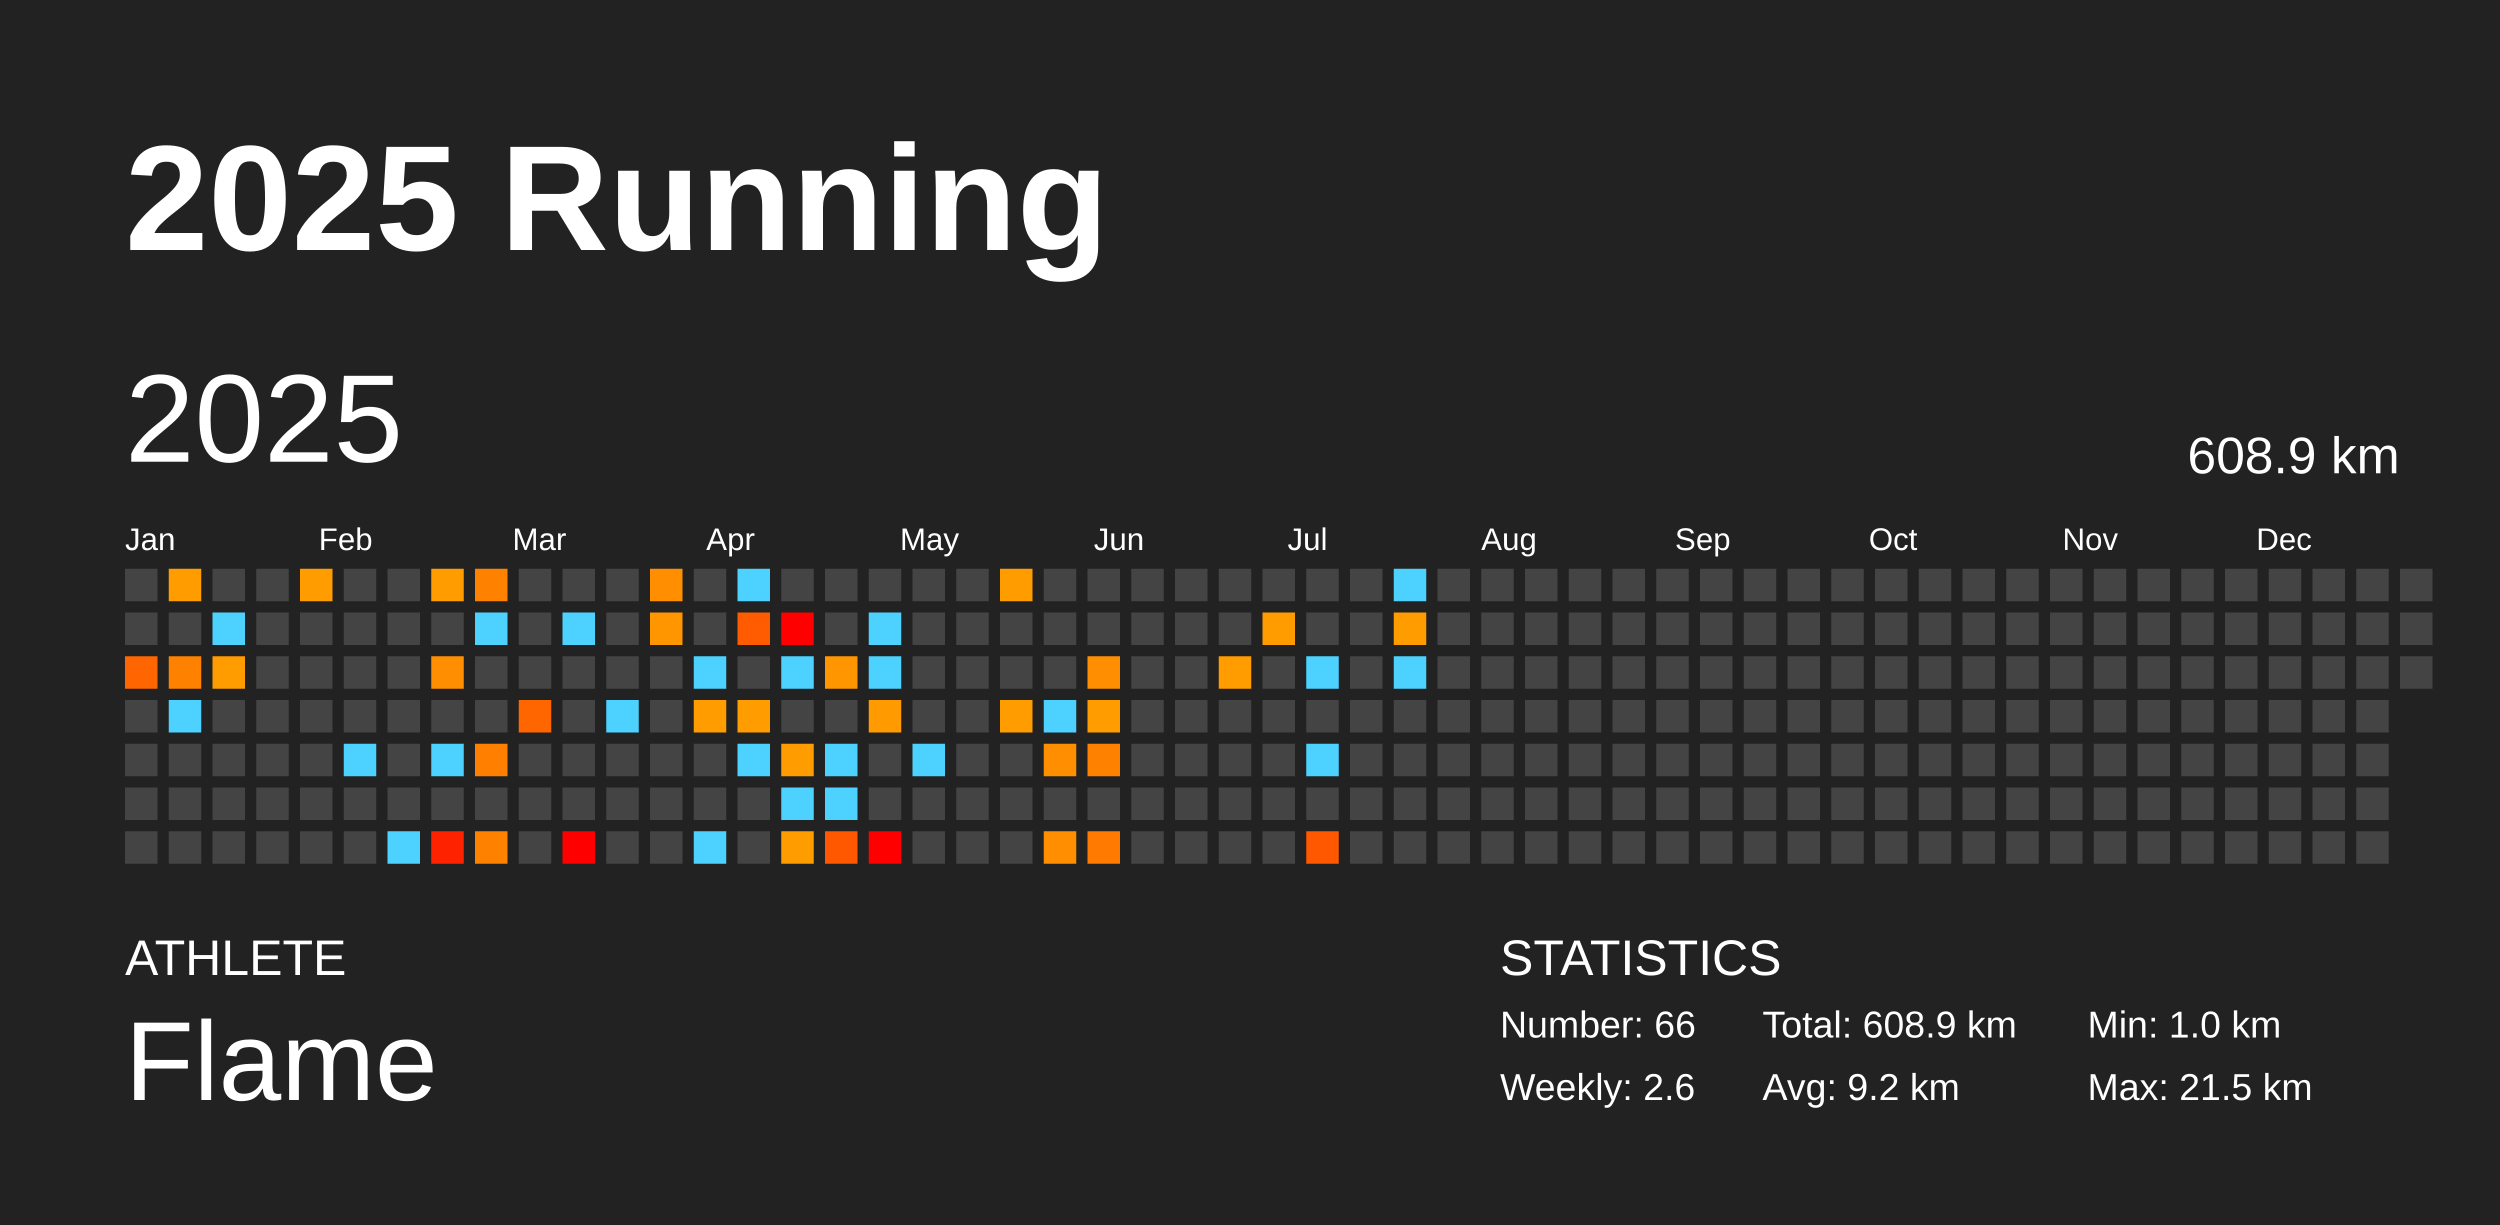
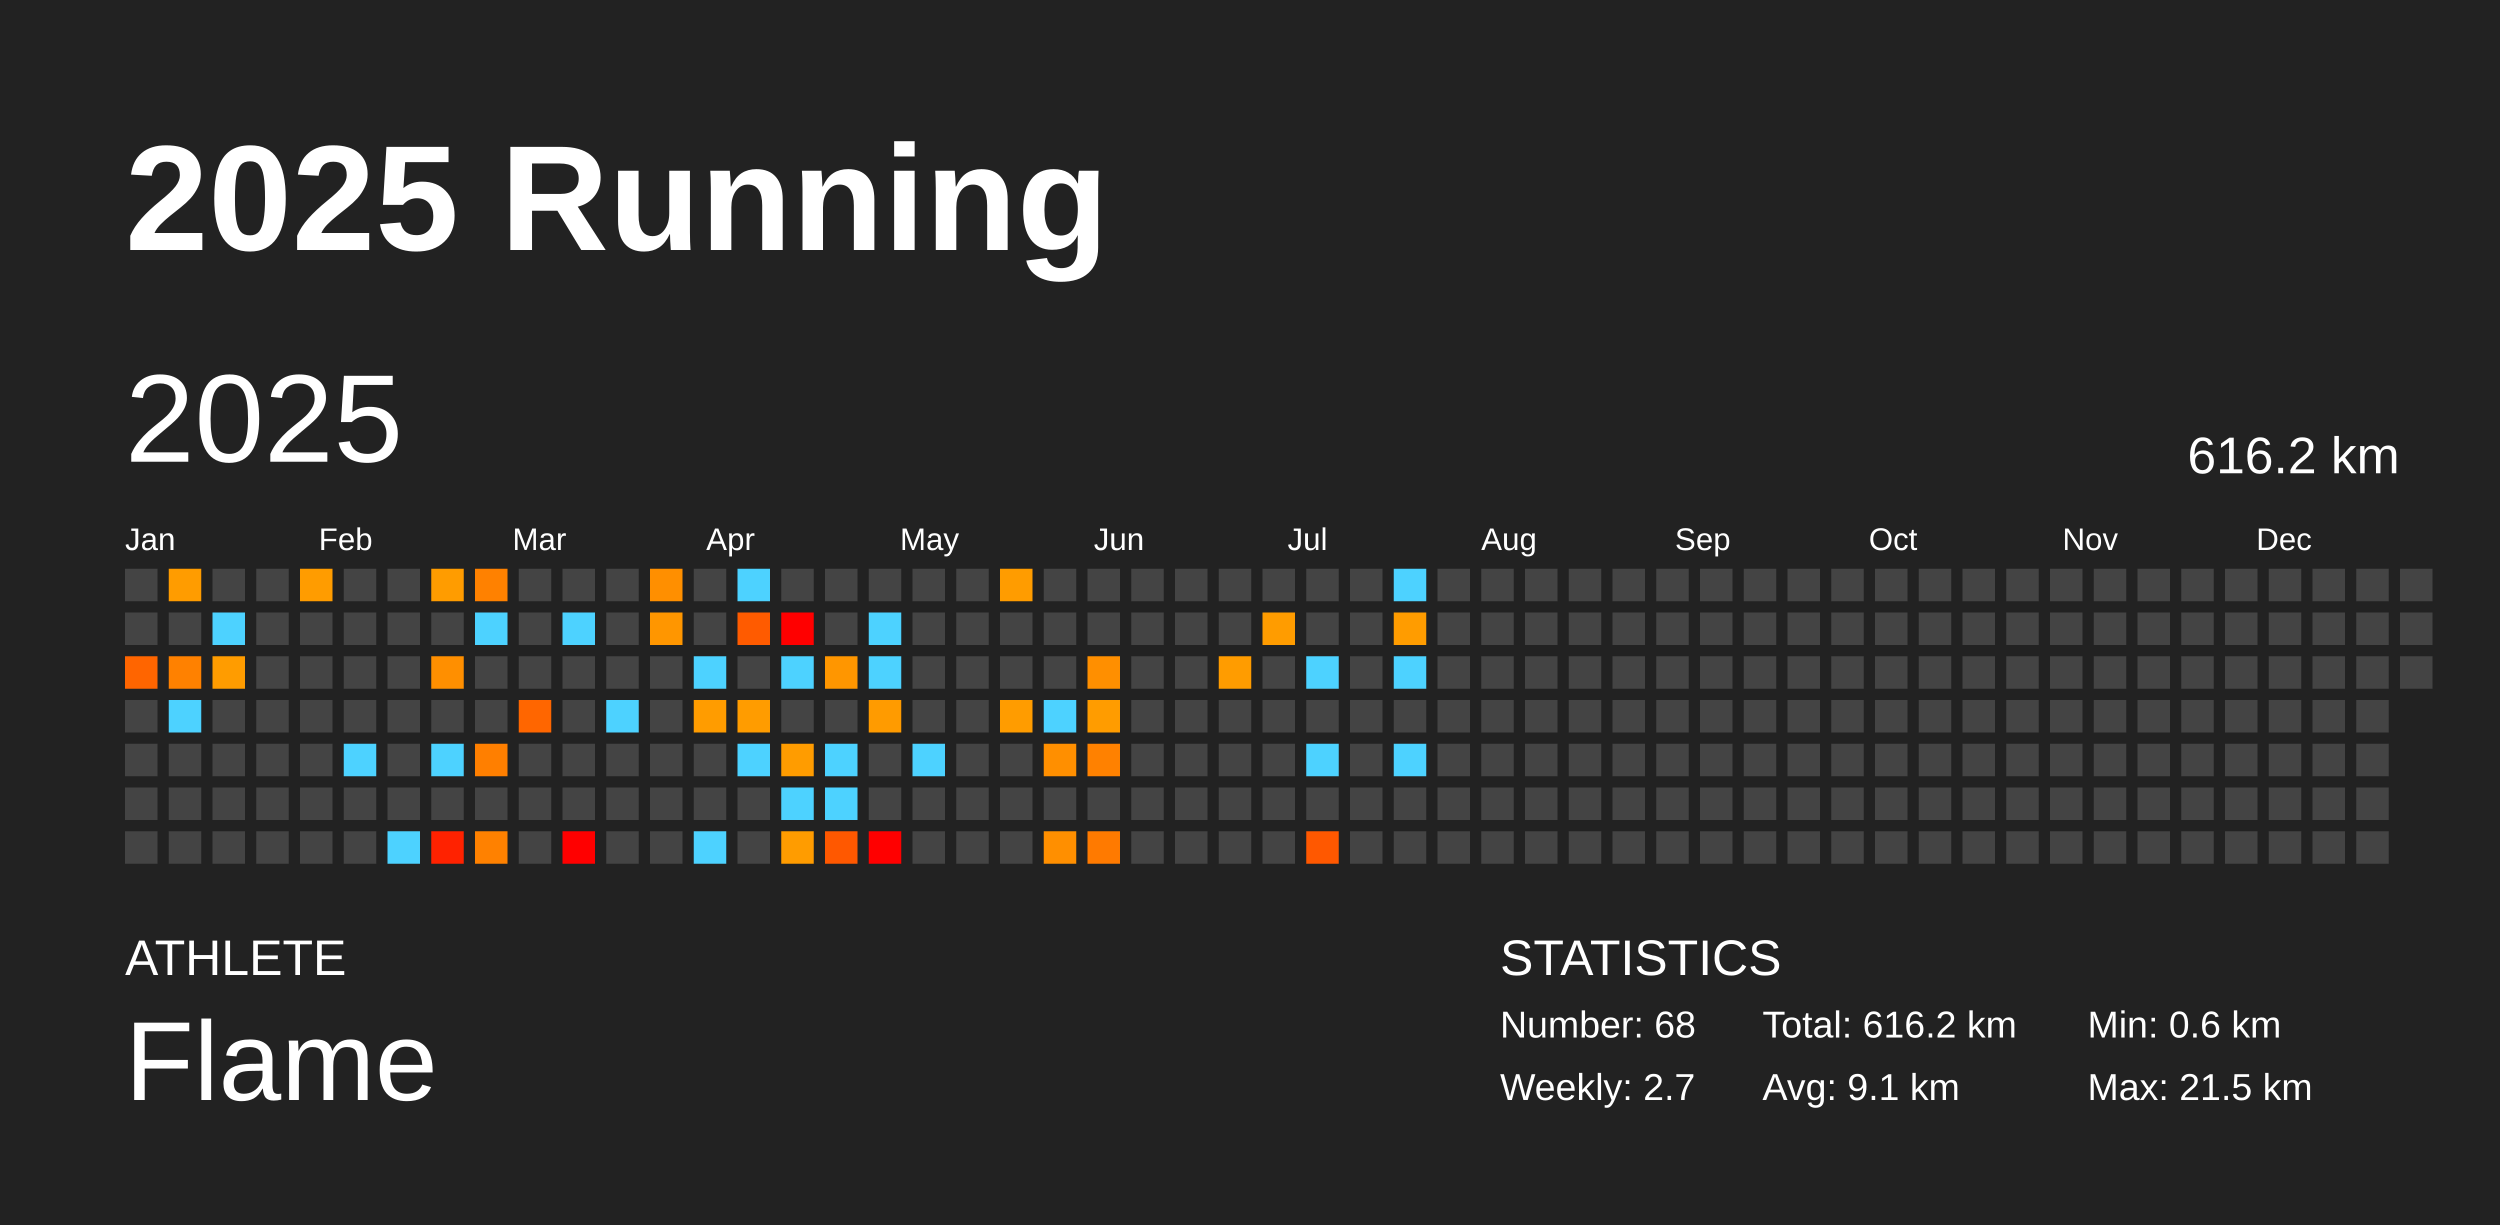
<svg xmlns="http://www.w3.org/2000/svg" baseProfile="full" height="98mm" version="1.1" viewBox="0,0,200,98" width="200mm">
  <defs />
  <rect fill="#222222" height="98" width="200" x="0" y="0" />
  <text fill="#FFFFFF" style="font-size:12px; font-family:Arial; font-weight:bold;" x="10" y="20">2025 Running</text>
  <text fill="#FFFFFF" style="font-size:4px; font-family:Arial" x="10" y="78">ATHLETE</text>
  <text fill="#FFFFFF" style="font-size:9px; font-family:Arial" x="10" y="88">Flame</text>
  <text fill="#FFFFFF" style="font-size:4px; font-family:Arial" x="120" y="78">STATISTICS</text>
-   <text fill="#FFFFFF" style="font-size:3px; font-family:Arial" x="120" y="83">Number: 66</text>
-   <text fill="#FFFFFF" style="font-size:3px; font-family:Arial" x="120" y="88">Weekly: 2.6</text>
-   <text fill="#FFFFFF" style="font-size:3px; font-family:Arial" x="141" y="83">Total: 608.9 km</text>
-   <text fill="#FFFFFF" style="font-size:3px; font-family:Arial" x="141" y="88">Avg: 9.2 km</text>
-   <text fill="#FFFFFF" style="font-size:3px; font-family:Arial" x="167" y="83">Min: 1.0 km</text>
+   <text fill="#FFFFFF" style="font-size:3px; font-family:Arial" x="120" y="83">Number: 68</text>
+   <text fill="#FFFFFF" style="font-size:3px; font-family:Arial" x="120" y="88">Weekly: 2.7</text>
+   <text fill="#FFFFFF" style="font-size:3px; font-family:Arial" x="141" y="83">Total: 616.2 km</text>
+   <text fill="#FFFFFF" style="font-size:3px; font-family:Arial" x="141" y="88">Avg: 9.1 km</text>
+   <text fill="#FFFFFF" style="font-size:3px; font-family:Arial" x="167" y="83">Min: 0.6 km</text>
  <text fill="#FFFFFF" style="font-size:3px; font-family:Arial" x="167" y="88">Max: 21.5 km</text>
  <text dominant-baseline="hanging" fill="#FFFFFF" style="font-size:10.0px; font-family:Arial;" x="10" y="30">2025</text>
-   <text dominant-baseline="hanging" fill="#FFFFFF" style="font-size:4.125px; font-family:Arial;" x="175" y="35">608.9 km</text>
+   <text dominant-baseline="hanging" fill="#FFFFFF" style="font-size:4.125px; font-family:Arial;" x="175" y="35">616.2 km</text>
  <text fill="#FFFFFF" style="font-size:2.5px; font-family:Arial" x="10.0" y="44">Jan</text>
  <text fill="#FFFFFF" style="font-size:2.5px; font-family:Arial" x="25.5" y="44">Feb</text>
  <text fill="#FFFFFF" style="font-size:2.5px; font-family:Arial" x="41.0" y="44">Mar</text>
  <text fill="#FFFFFF" style="font-size:2.5px; font-family:Arial" x="56.5" y="44">Apr</text>
  <text fill="#FFFFFF" style="font-size:2.5px; font-family:Arial" x="72.0" y="44">May</text>
  <text fill="#FFFFFF" style="font-size:2.5px; font-family:Arial" x="87.5" y="44">Jun</text>
  <text fill="#FFFFFF" style="font-size:2.5px; font-family:Arial" x="103.0" y="44">Jul</text>
  <text fill="#FFFFFF" style="font-size:2.5px; font-family:Arial" x="118.5" y="44">Aug</text>
  <text fill="#FFFFFF" style="font-size:2.5px; font-family:Arial" x="134.0" y="44">Sep</text>
  <text fill="#FFFFFF" style="font-size:2.5px; font-family:Arial" x="149.5" y="44">Oct</text>
  <text fill="#FFFFFF" style="font-size:2.5px; font-family:Arial" x="165.0" y="44">Nov</text>
  <text fill="#FFFFFF" style="font-size:2.5px; font-family:Arial" x="180.5" y="44">Dec</text>
  <rect fill="#444444" height="2.6" width="2.6" x="10.0" y="45.5" />
  <rect fill="#444444" height="2.6" width="2.6" x="10.0" y="49.0" />
  <rect fill="#ff6500" height="2.6" width="2.6" x="10.0" y="52.5" />
  <rect fill="#444444" height="2.6" width="2.6" x="10.0" y="56.0" />
  <rect fill="#444444" height="2.6" width="2.6" x="10.0" y="59.5" />
  <rect fill="#444444" height="2.6" width="2.6" x="10.0" y="63.0" />
  <rect fill="#444444" height="2.6" width="2.6" x="10.0" y="66.5" />
  <rect fill="#ff9c00" height="2.6" width="2.6" x="13.5" y="45.5" />
  <rect fill="#444444" height="2.6" width="2.6" x="13.5" y="49.0" />
  <rect fill="#ff8100" height="2.6" width="2.6" x="13.5" y="52.5" />
  <rect fill="#4dd2ff" height="2.6" width="2.6" x="13.5" y="56.0" />
  <rect fill="#444444" height="2.6" width="2.6" x="13.5" y="59.5" />
  <rect fill="#444444" height="2.6" width="2.6" x="13.5" y="63.0" />
  <rect fill="#444444" height="2.6" width="2.6" x="13.5" y="66.5" />
  <rect fill="#444444" height="2.6" width="2.6" x="17.0" y="45.5" />
  <rect fill="#4dd2ff" height="2.6" width="2.6" x="17.0" y="49.0" />
  <rect fill="#ff9c00" height="2.6" width="2.6" x="17.0" y="52.5" />
  <rect fill="#444444" height="2.6" width="2.6" x="17.0" y="56.0" />
  <rect fill="#444444" height="2.6" width="2.6" x="17.0" y="59.5" />
  <rect fill="#444444" height="2.6" width="2.6" x="17.0" y="63.0" />
  <rect fill="#444444" height="2.6" width="2.6" x="17.0" y="66.5" />
  <rect fill="#444444" height="2.6" width="2.6" x="20.5" y="45.5" />
  <rect fill="#444444" height="2.6" width="2.6" x="20.5" y="49.0" />
  <rect fill="#444444" height="2.6" width="2.6" x="20.5" y="52.5" />
  <rect fill="#444444" height="2.6" width="2.6" x="20.5" y="56.0" />
  <rect fill="#444444" height="2.6" width="2.6" x="20.5" y="59.5" />
  <rect fill="#444444" height="2.6" width="2.6" x="20.5" y="63.0" />
  <rect fill="#444444" height="2.6" width="2.6" x="20.5" y="66.5" />
  <rect fill="#ff9c00" height="2.6" width="2.6" x="24.0" y="45.5" />
  <rect fill="#444444" height="2.6" width="2.6" x="24.0" y="49.0" />
  <rect fill="#444444" height="2.6" width="2.6" x="24.0" y="52.5" />
  <rect fill="#444444" height="2.6" width="2.6" x="24.0" y="56.0" />
  <rect fill="#444444" height="2.6" width="2.6" x="24.0" y="59.5" />
  <rect fill="#444444" height="2.6" width="2.6" x="24.0" y="63.0" />
  <rect fill="#444444" height="2.6" width="2.6" x="24.0" y="66.5" />
  <rect fill="#444444" height="2.6" width="2.6" x="27.5" y="45.5" />
  <rect fill="#444444" height="2.6" width="2.6" x="27.5" y="49.0" />
  <rect fill="#444444" height="2.6" width="2.6" x="27.5" y="52.5" />
  <rect fill="#444444" height="2.6" width="2.6" x="27.5" y="56.0" />
  <rect fill="#4dd2ff" height="2.6" width="2.6" x="27.5" y="59.5" />
  <rect fill="#444444" height="2.6" width="2.6" x="27.5" y="63.0" />
  <rect fill="#444444" height="2.6" width="2.6" x="27.5" y="66.5" />
  <rect fill="#444444" height="2.6" width="2.6" x="31.0" y="45.5" />
  <rect fill="#444444" height="2.6" width="2.6" x="31.0" y="49.0" />
  <rect fill="#444444" height="2.6" width="2.6" x="31.0" y="52.5" />
  <rect fill="#444444" height="2.6" width="2.6" x="31.0" y="56.0" />
  <rect fill="#444444" height="2.6" width="2.6" x="31.0" y="59.5" />
  <rect fill="#444444" height="2.6" width="2.6" x="31.0" y="63.0" />
  <rect fill="#4dd2ff" height="2.6" width="2.6" x="31.0" y="66.5" />
  <rect fill="#ff9c00" height="2.6" width="2.6" x="34.5" y="45.5" />
  <rect fill="#444444" height="2.6" width="2.6" x="34.5" y="49.0" />
  <rect fill="#ff8f00" height="2.6" width="2.6" x="34.5" y="52.5" />
  <rect fill="#444444" height="2.6" width="2.6" x="34.5" y="56.0" />
  <rect fill="#4dd2ff" height="2.6" width="2.6" x="34.5" y="59.5" />
  <rect fill="#444444" height="2.6" width="2.6" x="34.5" y="63.0" />
  <rect fill="#ff2200" height="2.6" width="2.6" x="34.5" y="66.5" />
  <rect fill="#ff8100" height="2.6" width="2.6" x="38.0" y="45.5" />
  <rect fill="#4dd2ff" height="2.6" width="2.6" x="38.0" y="49.0" />
  <rect fill="#444444" height="2.6" width="2.6" x="38.0" y="52.5" />
  <rect fill="#444444" height="2.6" width="2.6" x="38.0" y="56.0" />
  <rect fill="#ff7f00" height="2.6" width="2.6" x="38.0" y="59.5" />
  <rect fill="#444444" height="2.6" width="2.6" x="38.0" y="63.0" />
  <rect fill="#ff8100" height="2.6" width="2.6" x="38.0" y="66.5" />
  <rect fill="#444444" height="2.6" width="2.6" x="41.5" y="45.5" />
  <rect fill="#444444" height="2.6" width="2.6" x="41.5" y="49.0" />
  <rect fill="#444444" height="2.6" width="2.6" x="41.5" y="52.5" />
  <rect fill="#ff6600" height="2.6" width="2.6" x="41.5" y="56.0" />
  <rect fill="#444444" height="2.6" width="2.6" x="41.5" y="59.5" />
  <rect fill="#444444" height="2.6" width="2.6" x="41.5" y="63.0" />
  <rect fill="#444444" height="2.6" width="2.6" x="41.5" y="66.5" />
  <rect fill="#444444" height="2.6" width="2.6" x="45.0" y="45.5" />
  <rect fill="#4dd2ff" height="2.6" width="2.6" x="45.0" y="49.0" />
  <rect fill="#444444" height="2.6" width="2.6" x="45.0" y="52.5" />
  <rect fill="#444444" height="2.6" width="2.6" x="45.0" y="56.0" />
  <rect fill="#444444" height="2.6" width="2.6" x="45.0" y="59.5" />
  <rect fill="#444444" height="2.6" width="2.6" x="45.0" y="63.0" />
  <rect fill="red" height="2.6" width="2.6" x="45.0" y="66.5" />
  <rect fill="#444444" height="2.6" width="2.6" x="48.5" y="45.5" />
  <rect fill="#444444" height="2.6" width="2.6" x="48.5" y="49.0" />
  <rect fill="#444444" height="2.6" width="2.6" x="48.5" y="52.5" />
  <rect fill="#4dd2ff" height="2.6" width="2.6" x="48.5" y="56.0" />
  <rect fill="#444444" height="2.6" width="2.6" x="48.5" y="59.5" />
  <rect fill="#444444" height="2.6" width="2.6" x="48.5" y="63.0" />
  <rect fill="#444444" height="2.6" width="2.6" x="48.5" y="66.5" />
  <rect fill="#ff8f00" height="2.6" width="2.6" x="52.0" y="45.5" />
  <rect fill="#ff9600" height="2.6" width="2.6" x="52.0" y="49.0" />
  <rect fill="#444444" height="2.6" width="2.6" x="52.0" y="52.5" />
  <rect fill="#444444" height="2.6" width="2.6" x="52.0" y="56.0" />
  <rect fill="#444444" height="2.6" width="2.6" x="52.0" y="59.5" />
  <rect fill="#444444" height="2.6" width="2.6" x="52.0" y="63.0" />
  <rect fill="#444444" height="2.6" width="2.6" x="52.0" y="66.5" />
  <rect fill="#444444" height="2.6" width="2.6" x="55.5" y="45.5" />
  <rect fill="#444444" height="2.6" width="2.6" x="55.5" y="49.0" />
  <rect fill="#4dd2ff" height="2.6" width="2.6" x="55.5" y="52.5" />
  <rect fill="#ff9c00" height="2.6" width="2.6" x="55.5" y="56.0" />
  <rect fill="#444444" height="2.6" width="2.6" x="55.5" y="59.5" />
  <rect fill="#444444" height="2.6" width="2.6" x="55.5" y="63.0" />
  <rect fill="#4dd2ff" height="2.6" width="2.6" x="55.5" y="66.5" />
  <rect fill="#4dd2ff" height="2.6" width="2.6" x="59.0" y="45.5" />
  <rect fill="#ff5b00" height="2.6" width="2.6" x="59.0" y="49.0" />
  <rect fill="#444444" height="2.6" width="2.6" x="59.0" y="52.5" />
  <rect fill="#ff9c00" height="2.6" width="2.6" x="59.0" y="56.0" />
  <rect fill="#4dd2ff" height="2.6" width="2.6" x="59.0" y="59.5" />
  <rect fill="#444444" height="2.6" width="2.6" x="59.0" y="63.0" />
  <rect fill="#444444" height="2.6" width="2.6" x="59.0" y="66.5" />
  <rect fill="#444444" height="2.6" width="2.6" x="62.5" y="45.5" />
  <rect fill="red" height="2.6" width="2.6" x="62.5" y="49.0" />
  <rect fill="#4dd2ff" height="2.6" width="2.6" x="62.5" y="52.5" />
  <rect fill="#444444" height="2.6" width="2.6" x="62.5" y="56.0" />
  <rect fill="#ff9c00" height="2.6" width="2.6" x="62.5" y="59.5" />
  <rect fill="#4dd2ff" height="2.6" width="2.6" x="62.5" y="63.0" />
  <rect fill="#ff9c00" height="2.6" width="2.6" x="62.5" y="66.5" />
  <rect fill="#444444" height="2.6" width="2.6" x="66.0" y="45.5" />
  <rect fill="#444444" height="2.6" width="2.6" x="66.0" y="49.0" />
  <rect fill="#ff9600" height="2.6" width="2.6" x="66.0" y="52.5" />
  <rect fill="#444444" height="2.6" width="2.6" x="66.0" y="56.0" />
  <rect fill="#4dd2ff" height="2.6" width="2.6" x="66.0" y="59.5" />
  <rect fill="#4dd2ff" height="2.6" width="2.6" x="66.0" y="63.0" />
  <rect fill="#ff5800" height="2.6" width="2.6" x="66.0" y="66.5" />
  <rect fill="#444444" height="2.6" width="2.6" x="69.5" y="45.5" />
  <rect fill="#4dd2ff" height="2.6" width="2.6" x="69.5" y="49.0" />
  <rect fill="#4dd2ff" height="2.6" width="2.6" x="69.5" y="52.5" />
  <rect fill="#ff9b00" height="2.6" width="2.6" x="69.5" y="56.0" />
  <rect fill="#444444" height="2.6" width="2.6" x="69.5" y="59.5" />
  <rect fill="#444444" height="2.6" width="2.6" x="69.5" y="63.0" />
  <rect fill="red" height="2.6" width="2.6" x="69.5" y="66.5" />
  <rect fill="#444444" height="2.6" width="2.6" x="73.0" y="45.5" />
  <rect fill="#444444" height="2.6" width="2.6" x="73.0" y="49.0" />
  <rect fill="#444444" height="2.6" width="2.6" x="73.0" y="52.5" />
  <rect fill="#444444" height="2.6" width="2.6" x="73.0" y="56.0" />
  <rect fill="#4dd2ff" height="2.6" width="2.6" x="73.0" y="59.5" />
  <rect fill="#444444" height="2.6" width="2.6" x="73.0" y="63.0" />
  <rect fill="#444444" height="2.6" width="2.6" x="73.0" y="66.5" />
  <rect fill="#444444" height="2.6" width="2.6" x="76.5" y="45.5" />
  <rect fill="#444444" height="2.6" width="2.6" x="76.5" y="49.0" />
  <rect fill="#444444" height="2.6" width="2.6" x="76.5" y="52.5" />
  <rect fill="#444444" height="2.6" width="2.6" x="76.5" y="56.0" />
  <rect fill="#444444" height="2.6" width="2.6" x="76.5" y="59.5" />
  <rect fill="#444444" height="2.6" width="2.6" x="76.5" y="63.0" />
  <rect fill="#444444" height="2.6" width="2.6" x="76.5" y="66.5" />
  <rect fill="#ff9c00" height="2.6" width="2.6" x="80.0" y="45.5" />
  <rect fill="#444444" height="2.6" width="2.6" x="80.0" y="49.0" />
  <rect fill="#444444" height="2.6" width="2.6" x="80.0" y="52.5" />
  <rect fill="#ff9c00" height="2.6" width="2.6" x="80.0" y="56.0" />
  <rect fill="#444444" height="2.6" width="2.6" x="80.0" y="59.5" />
  <rect fill="#444444" height="2.6" width="2.6" x="80.0" y="63.0" />
  <rect fill="#444444" height="2.6" width="2.6" x="80.0" y="66.5" />
  <rect fill="#444444" height="2.6" width="2.6" x="83.5" y="45.5" />
  <rect fill="#444444" height="2.6" width="2.6" x="83.5" y="49.0" />
  <rect fill="#444444" height="2.6" width="2.6" x="83.5" y="52.5" />
  <rect fill="#4dd2ff" height="2.6" width="2.6" x="83.5" y="56.0" />
  <rect fill="#ff8f00" height="2.6" width="2.6" x="83.5" y="59.5" />
  <rect fill="#444444" height="2.6" width="2.6" x="83.5" y="63.0" />
  <rect fill="#ff8f00" height="2.6" width="2.6" x="83.5" y="66.5" />
  <rect fill="#444444" height="2.6" width="2.6" x="87.0" y="45.5" />
  <rect fill="#444444" height="2.6" width="2.6" x="87.0" y="49.0" />
  <rect fill="#ff8f00" height="2.6" width="2.6" x="87.0" y="52.5" />
  <rect fill="#ff9c00" height="2.6" width="2.6" x="87.0" y="56.0" />
  <rect fill="#ff8100" height="2.6" width="2.6" x="87.0" y="59.5" />
  <rect fill="#444444" height="2.6" width="2.6" x="87.0" y="63.0" />
  <rect fill="#ff7a00" height="2.6" width="2.6" x="87.0" y="66.5" />
  <rect fill="#444444" height="2.6" width="2.6" x="90.5" y="45.5" />
  <rect fill="#444444" height="2.6" width="2.6" x="90.5" y="49.0" />
  <rect fill="#444444" height="2.6" width="2.6" x="90.5" y="52.5" />
  <rect fill="#444444" height="2.6" width="2.6" x="90.5" y="56.0" />
  <rect fill="#444444" height="2.6" width="2.6" x="90.5" y="59.5" />
  <rect fill="#444444" height="2.6" width="2.6" x="90.5" y="63.0" />
  <rect fill="#444444" height="2.6" width="2.6" x="90.5" y="66.5" />
  <rect fill="#444444" height="2.6" width="2.6" x="94.0" y="45.5" />
  <rect fill="#444444" height="2.6" width="2.6" x="94.0" y="49.0" />
  <rect fill="#444444" height="2.6" width="2.6" x="94.0" y="52.5" />
  <rect fill="#444444" height="2.6" width="2.6" x="94.0" y="56.0" />
  <rect fill="#444444" height="2.6" width="2.6" x="94.0" y="59.5" />
  <rect fill="#444444" height="2.6" width="2.6" x="94.0" y="63.0" />
  <rect fill="#444444" height="2.6" width="2.6" x="94.0" y="66.5" />
  <rect fill="#444444" height="2.6" width="2.6" x="97.5" y="45.5" />
  <rect fill="#444444" height="2.6" width="2.6" x="97.5" y="49.0" />
  <rect fill="#ff9c00" height="2.6" width="2.6" x="97.5" y="52.5" />
  <rect fill="#444444" height="2.6" width="2.6" x="97.5" y="56.0" />
  <rect fill="#444444" height="2.6" width="2.6" x="97.5" y="59.5" />
  <rect fill="#444444" height="2.6" width="2.6" x="97.5" y="63.0" />
  <rect fill="#444444" height="2.6" width="2.6" x="97.5" y="66.5" />
  <rect fill="#444444" height="2.6" width="2.6" x="101.0" y="45.5" />
  <rect fill="#ff9c00" height="2.6" width="2.6" x="101.0" y="49.0" />
  <rect fill="#444444" height="2.6" width="2.6" x="101.0" y="52.5" />
  <rect fill="#444444" height="2.6" width="2.6" x="101.0" y="56.0" />
  <rect fill="#444444" height="2.6" width="2.6" x="101.0" y="59.5" />
  <rect fill="#444444" height="2.6" width="2.6" x="101.0" y="63.0" />
  <rect fill="#444444" height="2.6" width="2.6" x="101.0" y="66.5" />
  <rect fill="#444444" height="2.6" width="2.6" x="104.5" y="45.5" />
  <rect fill="#444444" height="2.6" width="2.6" x="104.5" y="49.0" />
  <rect fill="#4dd2ff" height="2.6" width="2.6" x="104.5" y="52.5" />
  <rect fill="#444444" height="2.6" width="2.6" x="104.5" y="56.0" />
  <rect fill="#4dd2ff" height="2.6" width="2.6" x="104.5" y="59.5" />
  <rect fill="#444444" height="2.6" width="2.6" x="104.5" y="63.0" />
  <rect fill="#ff5800" height="2.6" width="2.6" x="104.5" y="66.5" />
  <rect fill="#444444" height="2.6" width="2.6" x="108.0" y="45.5" />
  <rect fill="#444444" height="2.6" width="2.6" x="108.0" y="49.0" />
  <rect fill="#444444" height="2.6" width="2.6" x="108.0" y="52.5" />
  <rect fill="#444444" height="2.6" width="2.6" x="108.0" y="56.0" />
  <rect fill="#444444" height="2.6" width="2.6" x="108.0" y="59.5" />
  <rect fill="#444444" height="2.6" width="2.6" x="108.0" y="63.0" />
  <rect fill="#444444" height="2.6" width="2.6" x="108.0" y="66.5" />
  <rect fill="#4dd2ff" height="2.6" width="2.6" x="111.5" y="45.5" />
  <rect fill="#ff9c00" height="2.6" width="2.6" x="111.5" y="49.0" />
  <rect fill="#4dd2ff" height="2.6" width="2.6" x="111.5" y="52.5" />
  <rect fill="#444444" height="2.6" width="2.6" x="111.5" y="56.0" />
-   <rect fill="#444444" height="2.6" width="2.6" x="111.5" y="59.5" />
+   <rect fill="#4dd2ff" height="2.6" width="2.6" x="111.5" y="59.5" />
  <rect fill="#444444" height="2.6" width="2.6" x="111.5" y="63.0" />
  <rect fill="#444444" height="2.6" width="2.6" x="111.5" y="66.5" />
  <rect fill="#444444" height="2.6" width="2.6" x="115.0" y="45.5" />
  <rect fill="#444444" height="2.6" width="2.6" x="115.0" y="49.0" />
  <rect fill="#444444" height="2.6" width="2.6" x="115.0" y="52.5" />
  <rect fill="#444444" height="2.6" width="2.6" x="115.0" y="56.0" />
  <rect fill="#444444" height="2.6" width="2.6" x="115.0" y="59.5" />
  <rect fill="#444444" height="2.6" width="2.6" x="115.0" y="63.0" />
  <rect fill="#444444" height="2.6" width="2.6" x="115.0" y="66.5" />
  <rect fill="#444444" height="2.6" width="2.6" x="118.5" y="45.5" />
  <rect fill="#444444" height="2.6" width="2.6" x="118.5" y="49.0" />
  <rect fill="#444444" height="2.6" width="2.6" x="118.5" y="52.5" />
  <rect fill="#444444" height="2.6" width="2.6" x="118.5" y="56.0" />
  <rect fill="#444444" height="2.6" width="2.6" x="118.5" y="59.5" />
  <rect fill="#444444" height="2.6" width="2.6" x="118.5" y="63.0" />
  <rect fill="#444444" height="2.6" width="2.6" x="118.5" y="66.5" />
  <rect fill="#444444" height="2.6" width="2.6" x="122.0" y="45.5" />
  <rect fill="#444444" height="2.6" width="2.6" x="122.0" y="49.0" />
  <rect fill="#444444" height="2.6" width="2.6" x="122.0" y="52.5" />
  <rect fill="#444444" height="2.6" width="2.6" x="122.0" y="56.0" />
  <rect fill="#444444" height="2.6" width="2.6" x="122.0" y="59.5" />
  <rect fill="#444444" height="2.6" width="2.6" x="122.0" y="63.0" />
  <rect fill="#444444" height="2.6" width="2.6" x="122.0" y="66.5" />
  <rect fill="#444444" height="2.6" width="2.6" x="125.5" y="45.5" />
  <rect fill="#444444" height="2.6" width="2.6" x="125.5" y="49.0" />
  <rect fill="#444444" height="2.6" width="2.6" x="125.5" y="52.5" />
  <rect fill="#444444" height="2.6" width="2.6" x="125.5" y="56.0" />
  <rect fill="#444444" height="2.6" width="2.6" x="125.5" y="59.5" />
  <rect fill="#444444" height="2.6" width="2.6" x="125.5" y="63.0" />
  <rect fill="#444444" height="2.6" width="2.6" x="125.5" y="66.5" />
  <rect fill="#444444" height="2.6" width="2.6" x="129.0" y="45.5" />
  <rect fill="#444444" height="2.6" width="2.6" x="129.0" y="49.0" />
  <rect fill="#444444" height="2.6" width="2.6" x="129.0" y="52.5" />
  <rect fill="#444444" height="2.6" width="2.6" x="129.0" y="56.0" />
  <rect fill="#444444" height="2.6" width="2.6" x="129.0" y="59.5" />
  <rect fill="#444444" height="2.6" width="2.6" x="129.0" y="63.0" />
  <rect fill="#444444" height="2.6" width="2.6" x="129.0" y="66.5" />
  <rect fill="#444444" height="2.6" width="2.6" x="132.5" y="45.5" />
  <rect fill="#444444" height="2.6" width="2.6" x="132.5" y="49.0" />
  <rect fill="#444444" height="2.6" width="2.6" x="132.5" y="52.5" />
  <rect fill="#444444" height="2.6" width="2.6" x="132.5" y="56.0" />
  <rect fill="#444444" height="2.6" width="2.6" x="132.5" y="59.5" />
  <rect fill="#444444" height="2.6" width="2.6" x="132.5" y="63.0" />
  <rect fill="#444444" height="2.6" width="2.6" x="132.5" y="66.5" />
  <rect fill="#444444" height="2.6" width="2.6" x="136.0" y="45.5" />
  <rect fill="#444444" height="2.6" width="2.6" x="136.0" y="49.0" />
  <rect fill="#444444" height="2.6" width="2.6" x="136.0" y="52.5" />
  <rect fill="#444444" height="2.6" width="2.6" x="136.0" y="56.0" />
  <rect fill="#444444" height="2.6" width="2.6" x="136.0" y="59.5" />
  <rect fill="#444444" height="2.6" width="2.6" x="136.0" y="63.0" />
  <rect fill="#444444" height="2.6" width="2.6" x="136.0" y="66.5" />
  <rect fill="#444444" height="2.6" width="2.6" x="139.5" y="45.5" />
  <rect fill="#444444" height="2.6" width="2.6" x="139.5" y="49.0" />
  <rect fill="#444444" height="2.6" width="2.6" x="139.5" y="52.5" />
  <rect fill="#444444" height="2.6" width="2.6" x="139.5" y="56.0" />
  <rect fill="#444444" height="2.6" width="2.6" x="139.5" y="59.5" />
  <rect fill="#444444" height="2.6" width="2.6" x="139.5" y="63.0" />
  <rect fill="#444444" height="2.6" width="2.6" x="139.5" y="66.5" />
  <rect fill="#444444" height="2.6" width="2.6" x="143.0" y="45.5" />
  <rect fill="#444444" height="2.6" width="2.6" x="143.0" y="49.0" />
  <rect fill="#444444" height="2.6" width="2.6" x="143.0" y="52.5" />
  <rect fill="#444444" height="2.6" width="2.6" x="143.0" y="56.0" />
  <rect fill="#444444" height="2.6" width="2.6" x="143.0" y="59.5" />
  <rect fill="#444444" height="2.6" width="2.6" x="143.0" y="63.0" />
  <rect fill="#444444" height="2.6" width="2.6" x="143.0" y="66.5" />
  <rect fill="#444444" height="2.6" width="2.6" x="146.5" y="45.5" />
  <rect fill="#444444" height="2.6" width="2.6" x="146.5" y="49.0" />
  <rect fill="#444444" height="2.6" width="2.6" x="146.5" y="52.5" />
  <rect fill="#444444" height="2.6" width="2.6" x="146.5" y="56.0" />
  <rect fill="#444444" height="2.6" width="2.6" x="146.5" y="59.5" />
  <rect fill="#444444" height="2.6" width="2.6" x="146.5" y="63.0" />
  <rect fill="#444444" height="2.6" width="2.6" x="146.5" y="66.5" />
  <rect fill="#444444" height="2.6" width="2.6" x="150.0" y="45.5" />
  <rect fill="#444444" height="2.6" width="2.6" x="150.0" y="49.0" />
  <rect fill="#444444" height="2.6" width="2.6" x="150.0" y="52.5" />
  <rect fill="#444444" height="2.6" width="2.6" x="150.0" y="56.0" />
  <rect fill="#444444" height="2.6" width="2.6" x="150.0" y="59.5" />
  <rect fill="#444444" height="2.6" width="2.6" x="150.0" y="63.0" />
  <rect fill="#444444" height="2.6" width="2.6" x="150.0" y="66.5" />
  <rect fill="#444444" height="2.6" width="2.6" x="153.5" y="45.5" />
  <rect fill="#444444" height="2.6" width="2.6" x="153.5" y="49.0" />
  <rect fill="#444444" height="2.6" width="2.6" x="153.5" y="52.5" />
  <rect fill="#444444" height="2.6" width="2.6" x="153.5" y="56.0" />
  <rect fill="#444444" height="2.6" width="2.6" x="153.5" y="59.5" />
  <rect fill="#444444" height="2.6" width="2.6" x="153.5" y="63.0" />
  <rect fill="#444444" height="2.6" width="2.6" x="153.5" y="66.5" />
  <rect fill="#444444" height="2.6" width="2.6" x="157.0" y="45.5" />
  <rect fill="#444444" height="2.6" width="2.6" x="157.0" y="49.0" />
  <rect fill="#444444" height="2.6" width="2.6" x="157.0" y="52.5" />
  <rect fill="#444444" height="2.6" width="2.6" x="157.0" y="56.0" />
  <rect fill="#444444" height="2.6" width="2.6" x="157.0" y="59.5" />
  <rect fill="#444444" height="2.6" width="2.6" x="157.0" y="63.0" />
  <rect fill="#444444" height="2.6" width="2.6" x="157.0" y="66.5" />
  <rect fill="#444444" height="2.6" width="2.6" x="160.5" y="45.5" />
  <rect fill="#444444" height="2.6" width="2.6" x="160.5" y="49.0" />
  <rect fill="#444444" height="2.6" width="2.6" x="160.5" y="52.5" />
  <rect fill="#444444" height="2.6" width="2.6" x="160.5" y="56.0" />
  <rect fill="#444444" height="2.6" width="2.6" x="160.5" y="59.5" />
  <rect fill="#444444" height="2.6" width="2.6" x="160.5" y="63.0" />
  <rect fill="#444444" height="2.6" width="2.6" x="160.5" y="66.5" />
  <rect fill="#444444" height="2.6" width="2.6" x="164.0" y="45.5" />
  <rect fill="#444444" height="2.6" width="2.6" x="164.0" y="49.0" />
  <rect fill="#444444" height="2.6" width="2.6" x="164.0" y="52.5" />
  <rect fill="#444444" height="2.6" width="2.6" x="164.0" y="56.0" />
  <rect fill="#444444" height="2.6" width="2.6" x="164.0" y="59.5" />
  <rect fill="#444444" height="2.6" width="2.6" x="164.0" y="63.0" />
  <rect fill="#444444" height="2.6" width="2.6" x="164.0" y="66.5" />
  <rect fill="#444444" height="2.6" width="2.6" x="167.5" y="45.5" />
  <rect fill="#444444" height="2.6" width="2.6" x="167.5" y="49.0" />
  <rect fill="#444444" height="2.6" width="2.6" x="167.5" y="52.5" />
  <rect fill="#444444" height="2.6" width="2.6" x="167.5" y="56.0" />
  <rect fill="#444444" height="2.6" width="2.6" x="167.5" y="59.5" />
  <rect fill="#444444" height="2.6" width="2.6" x="167.5" y="63.0" />
  <rect fill="#444444" height="2.6" width="2.6" x="167.5" y="66.5" />
  <rect fill="#444444" height="2.6" width="2.6" x="171.0" y="45.5" />
  <rect fill="#444444" height="2.6" width="2.6" x="171.0" y="49.0" />
  <rect fill="#444444" height="2.6" width="2.6" x="171.0" y="52.5" />
  <rect fill="#444444" height="2.6" width="2.6" x="171.0" y="56.0" />
  <rect fill="#444444" height="2.6" width="2.6" x="171.0" y="59.5" />
  <rect fill="#444444" height="2.6" width="2.6" x="171.0" y="63.0" />
  <rect fill="#444444" height="2.6" width="2.6" x="171.0" y="66.5" />
  <rect fill="#444444" height="2.6" width="2.6" x="174.5" y="45.5" />
  <rect fill="#444444" height="2.6" width="2.6" x="174.5" y="49.0" />
  <rect fill="#444444" height="2.6" width="2.6" x="174.5" y="52.5" />
  <rect fill="#444444" height="2.6" width="2.6" x="174.5" y="56.0" />
  <rect fill="#444444" height="2.6" width="2.6" x="174.5" y="59.5" />
  <rect fill="#444444" height="2.6" width="2.6" x="174.5" y="63.0" />
  <rect fill="#444444" height="2.6" width="2.6" x="174.5" y="66.5" />
  <rect fill="#444444" height="2.6" width="2.6" x="178.0" y="45.5" />
  <rect fill="#444444" height="2.6" width="2.6" x="178.0" y="49.0" />
  <rect fill="#444444" height="2.6" width="2.6" x="178.0" y="52.5" />
  <rect fill="#444444" height="2.6" width="2.6" x="178.0" y="56.0" />
  <rect fill="#444444" height="2.6" width="2.6" x="178.0" y="59.5" />
  <rect fill="#444444" height="2.6" width="2.6" x="178.0" y="63.0" />
  <rect fill="#444444" height="2.6" width="2.6" x="178.0" y="66.5" />
  <rect fill="#444444" height="2.6" width="2.6" x="181.5" y="45.5" />
  <rect fill="#444444" height="2.6" width="2.6" x="181.5" y="49.0" />
  <rect fill="#444444" height="2.6" width="2.6" x="181.5" y="52.5" />
  <rect fill="#444444" height="2.6" width="2.6" x="181.5" y="56.0" />
  <rect fill="#444444" height="2.6" width="2.6" x="181.5" y="59.5" />
  <rect fill="#444444" height="2.6" width="2.6" x="181.5" y="63.0" />
  <rect fill="#444444" height="2.6" width="2.6" x="181.5" y="66.5" />
  <rect fill="#444444" height="2.6" width="2.6" x="185.0" y="45.5" />
  <rect fill="#444444" height="2.6" width="2.6" x="185.0" y="49.0" />
  <rect fill="#444444" height="2.6" width="2.6" x="185.0" y="52.5" />
  <rect fill="#444444" height="2.6" width="2.6" x="185.0" y="56.0" />
  <rect fill="#444444" height="2.6" width="2.6" x="185.0" y="59.5" />
  <rect fill="#444444" height="2.6" width="2.6" x="185.0" y="63.0" />
  <rect fill="#444444" height="2.6" width="2.6" x="185.0" y="66.5" />
  <rect fill="#444444" height="2.6" width="2.6" x="188.5" y="45.5" />
  <rect fill="#444444" height="2.6" width="2.6" x="188.5" y="49.0" />
  <rect fill="#444444" height="2.6" width="2.6" x="188.5" y="52.5" />
  <rect fill="#444444" height="2.6" width="2.6" x="188.5" y="56.0" />
  <rect fill="#444444" height="2.6" width="2.6" x="188.5" y="59.5" />
  <rect fill="#444444" height="2.6" width="2.6" x="188.5" y="63.0" />
  <rect fill="#444444" height="2.6" width="2.6" x="188.5" y="66.5" />
  <rect fill="#444444" height="2.6" width="2.6" x="192.0" y="45.5" />
  <rect fill="#444444" height="2.6" width="2.6" x="192.0" y="49.0" />
  <rect fill="#444444" height="2.6" width="2.6" x="192.0" y="52.5" />
</svg>
